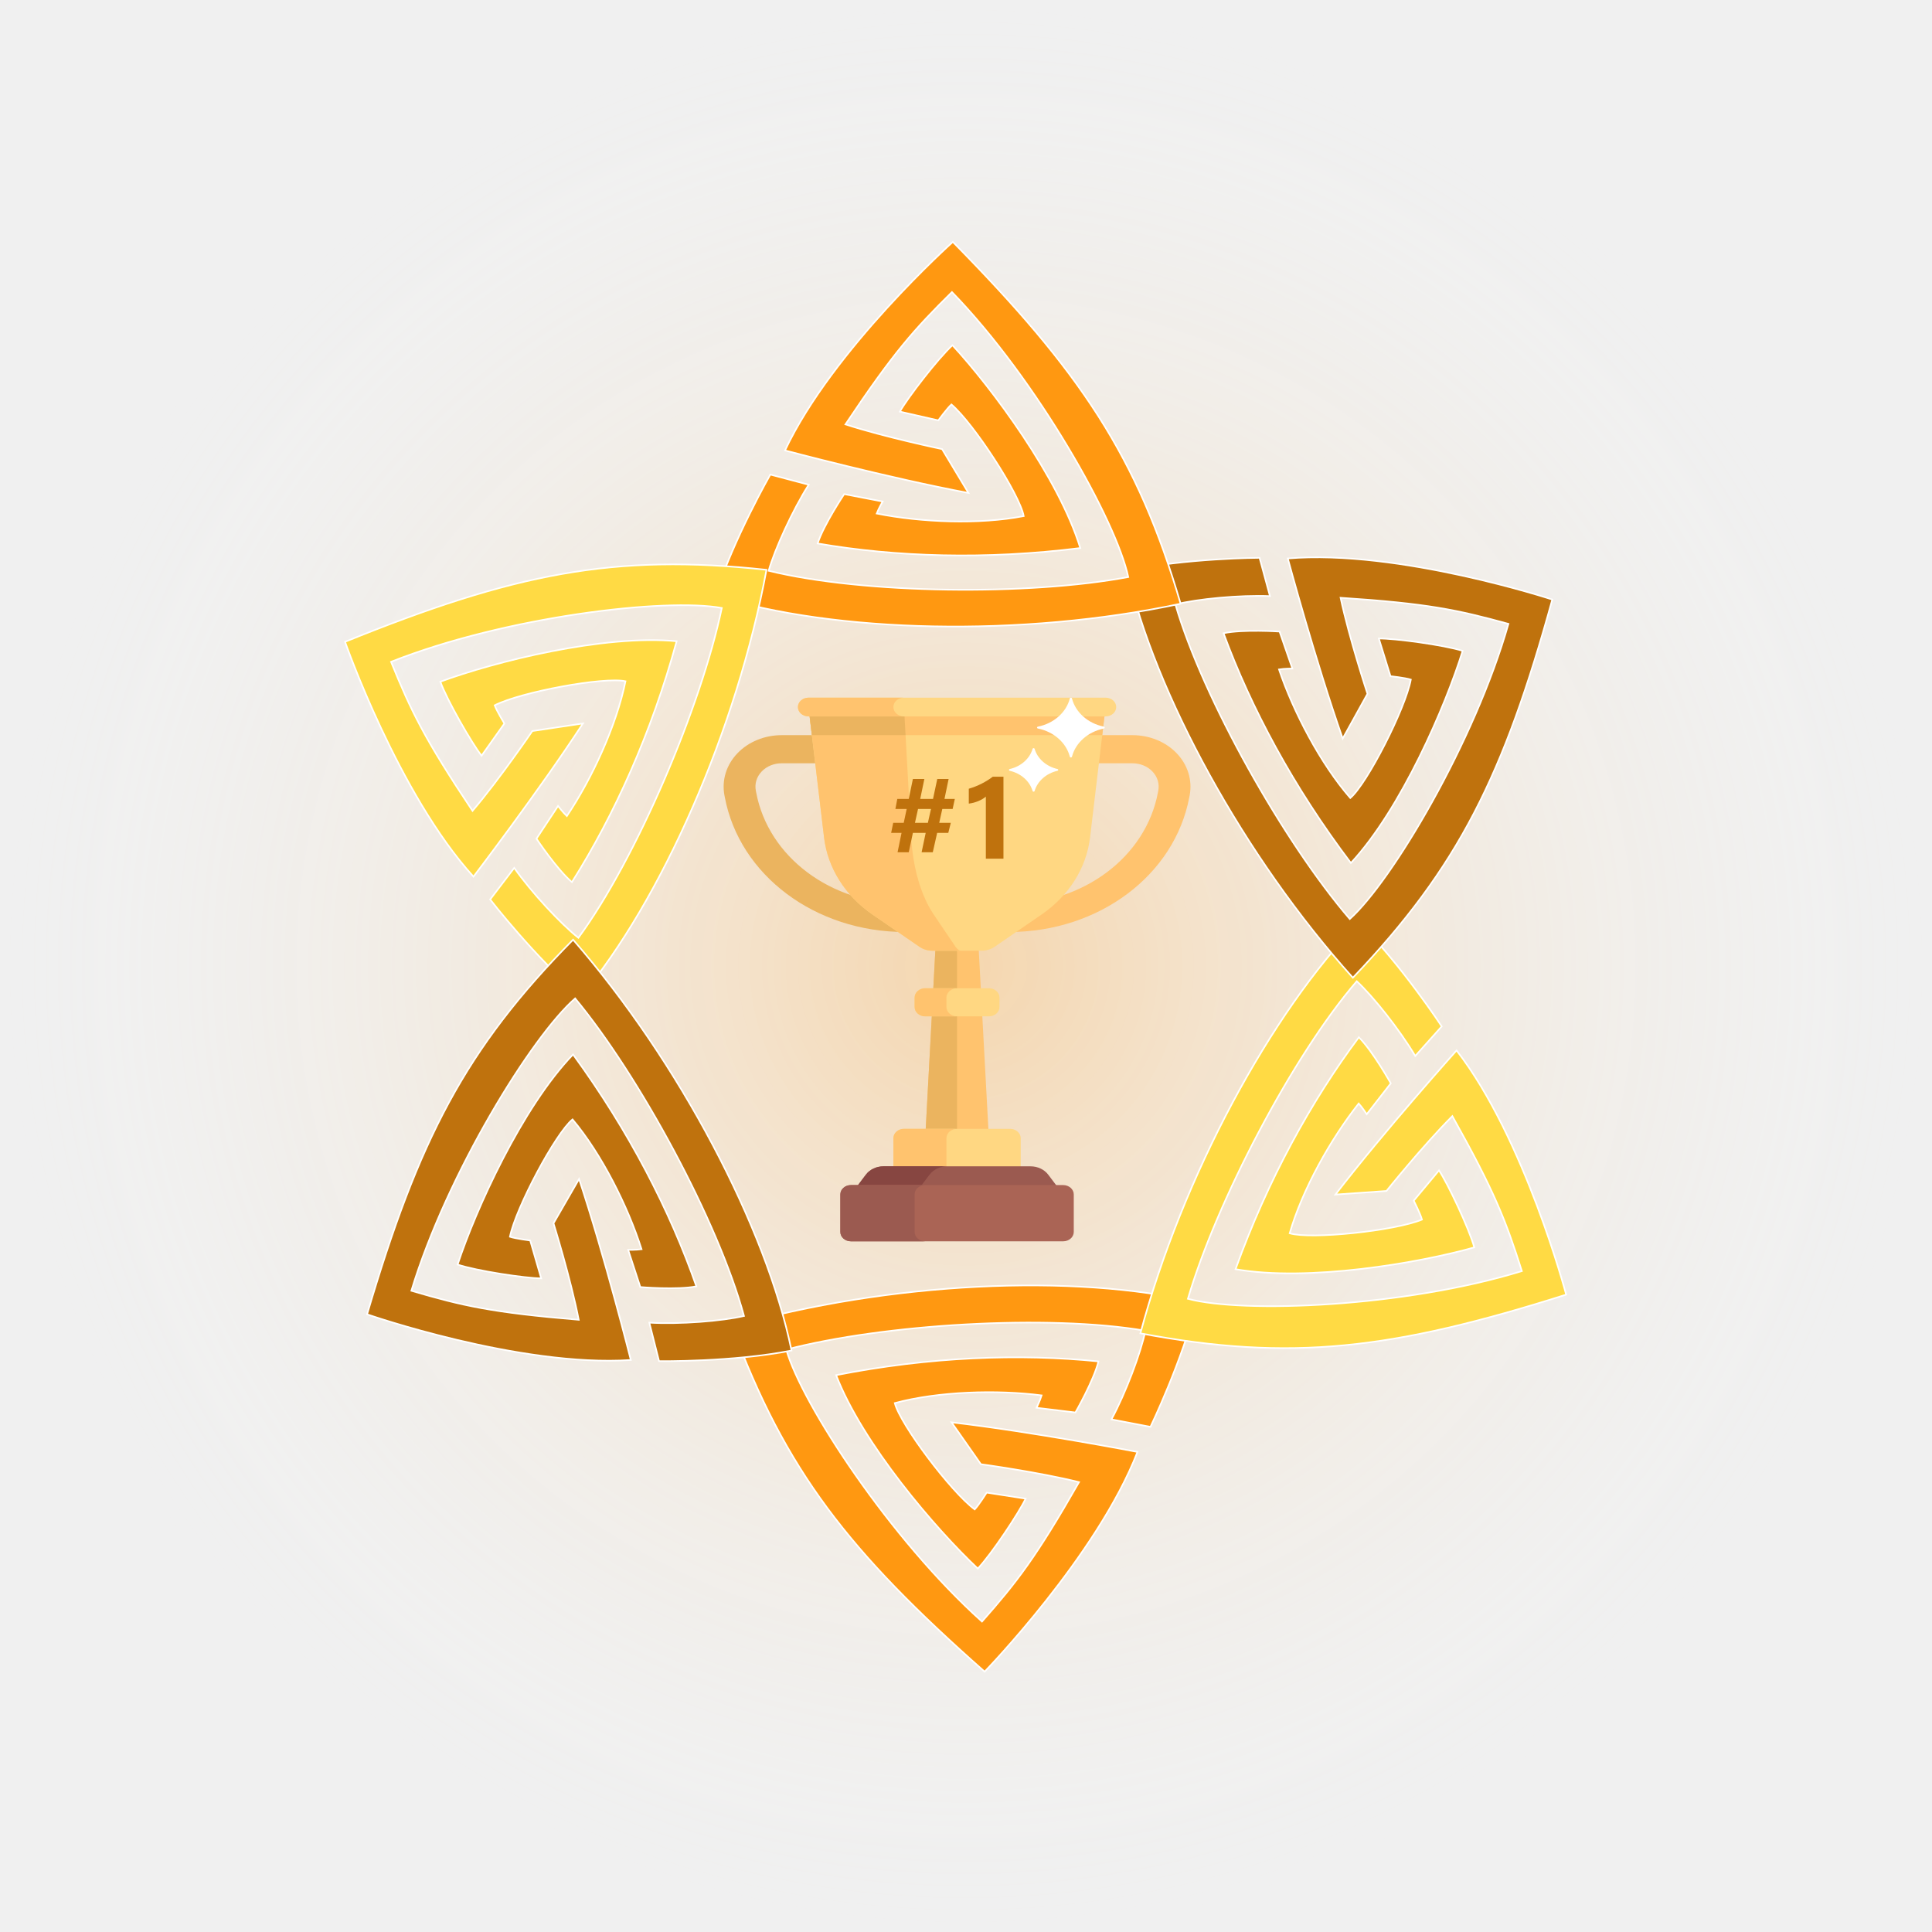
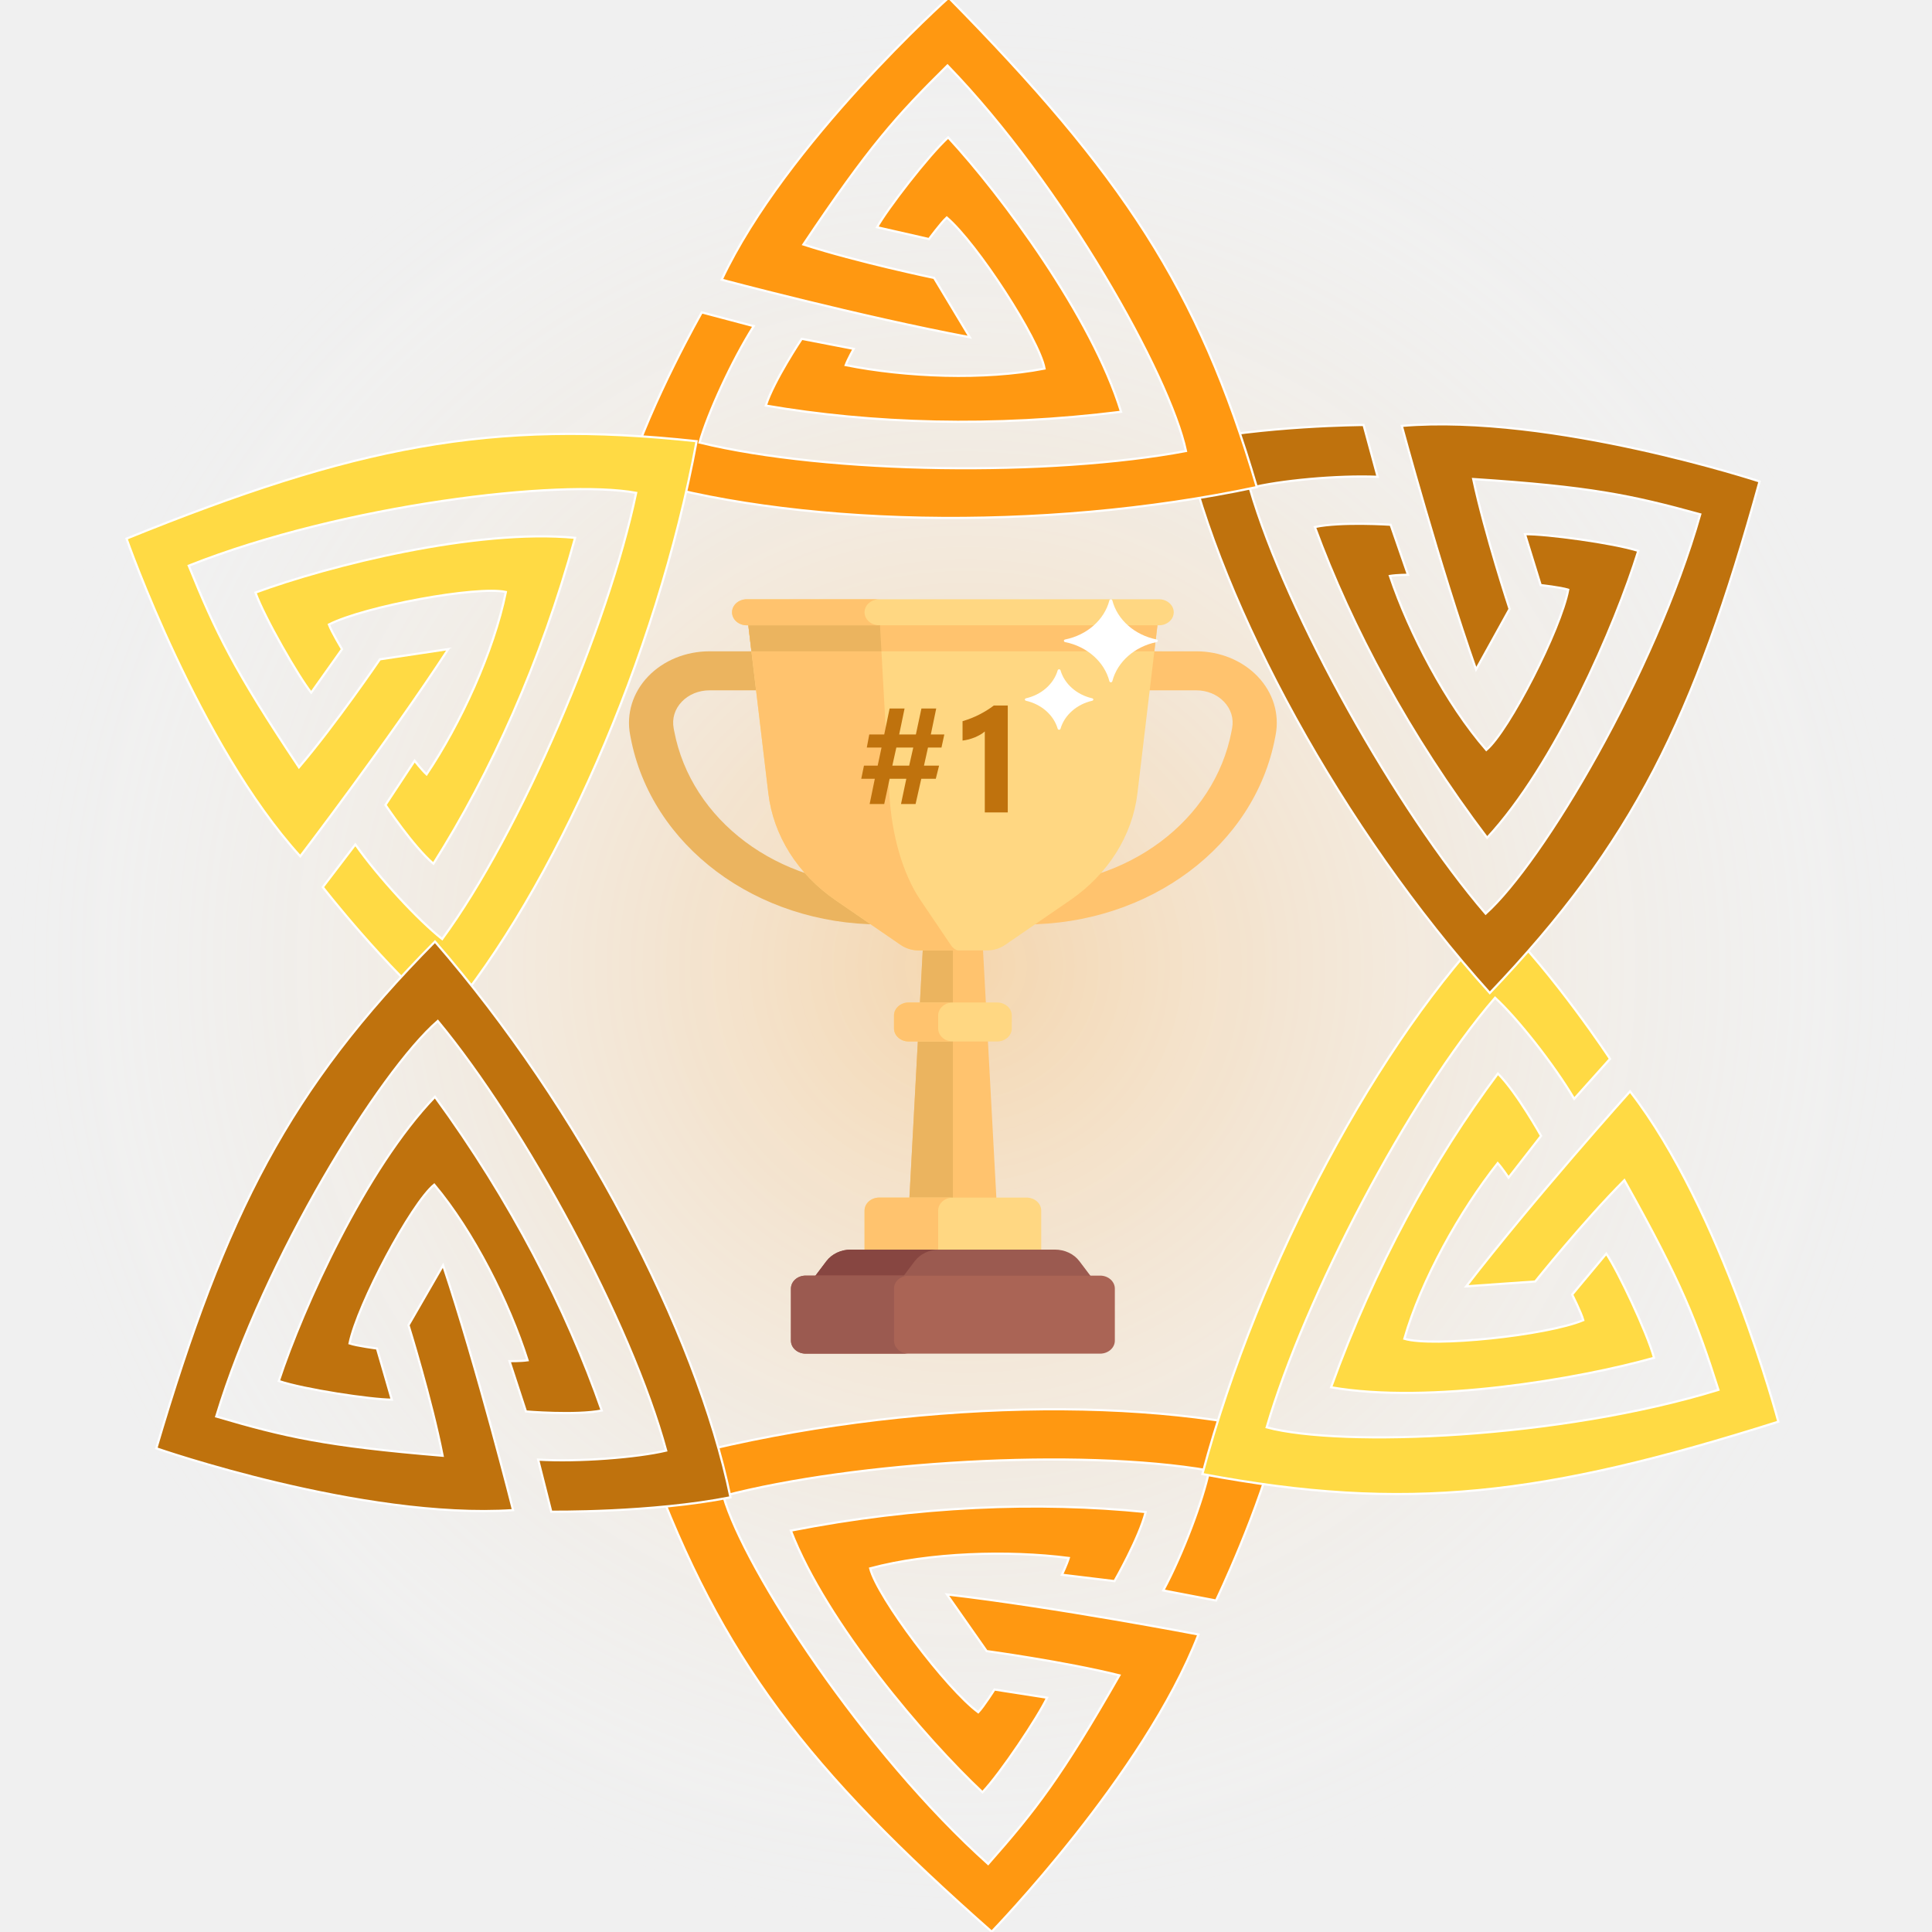
<svg xmlns="http://www.w3.org/2000/svg" width="1080" height="1080" viewBox="0 0 1080 1080" fill="none">
-   <rect width="1080" height="1080" fill="url(#paint0_radial_2:2)" />
-   <path d="M640.299 743.896C637.742 756.168 629.33 778.607 621.322 793.44L643.114 797.608C643.114 797.608 661.125 760.252 669.025 727.978C601.062 711.816 496.645 716.53 409.277 741.591C439.053 821.957 474.175 867.149 550.411 934.46C550.411 934.46 613.334 869.717 635.857 811.643C635.857 811.643 576.939 800.318 531.925 795.091L548.332 818.506C548.332 818.506 580.519 822.888 603.186 828.527C579.031 870.756 568.551 884.202 548.944 906.47C497.804 860.6 448.306 785.06 439.511 754.419C493.891 740.191 586.276 734.59 640.299 743.896Z" fill="#FF9811" stroke="white" stroke-width="0.903" />
-   <path d="M614.044 761.033C569.856 756.566 519.611 758.446 467.412 768.717C482.207 807.122 523.058 854.712 546.592 876.837C554.168 868.904 569.721 845.485 573.315 837.762L551.562 834.382C551.562 834.382 547.132 841.394 544.86 843.774C531.558 833.922 503.212 796.226 500.194 784.33C524.62 777.774 557.332 776.813 582.276 780.028C581.433 782.816 579.443 786.958 579.443 786.958L601.156 789.587C601.156 789.587 611.404 771.719 614.044 761.033Z" fill="#FF9811" stroke="white" stroke-width="0.903" />
  <g clip-path="url(#clip0_2:2)">
-     <path d="M758.44 548.508C767.642 557.019 782.544 575.787 791.134 590.291L805.93 573.759C805.93 573.759 783.187 539.08 759.591 515.686C710.734 565.618 660.996 657.548 637.479 745.344C721.702 761.214 778.528 754.383 875.49 723.704C875.49 723.704 852.402 636.424 814.223 587.207C814.223 587.207 774.17 631.877 746.506 667.769L775.027 665.765C775.027 665.765 795.36 640.433 811.868 623.908C835.626 666.362 841.752 682.271 850.742 710.545C785.085 730.757 694.841 734.279 664.047 726.036C679.858 672.095 722.64 590.021 758.44 548.508Z" fill="#FFDA44" stroke="white" stroke-width="0.903" />
-     <path d="M759.607 579.839C733.02 615.415 708.753 659.451 690.673 709.484C731.213 716.582 793.044 706.077 824.13 697.299C821.232 686.721 809.169 661.326 804.4 654.269L790.299 671.173C790.299 671.173 794.028 678.582 794.897 681.756C779.602 688.084 732.691 692.966 720.939 689.425C727.9 665.113 743.925 636.577 759.527 616.852C761.483 619.011 764.008 622.85 764.008 622.85L777.445 605.592C777.445 605.592 767.407 587.605 759.607 579.839Z" fill="#FFDA44" stroke="white" stroke-width="0.903" />
-   </g>
-   <g clip-path="url(#clip1_2:2)">
-     <path d="M657.058 337.896C669.209 334.815 693.065 332.538 709.907 333.233L704.1 311.821C704.1 311.821 662.629 312.007 630.158 319.055C645.425 387.225 695.436 479.007 756.259 546.548C815.44 484.555 840.661 433.177 867.74 335.149C867.74 335.149 781.966 306.976 719.896 312.19C719.896 312.19 735.545 370.11 750.58 412.859L764.432 387.848C764.432 387.848 754.261 356.998 749.393 334.154C797.937 337.351 814.616 340.877 843.225 348.738C824.417 414.81 778.22 492.413 754.536 513.75C717.909 471.112 672.376 390.531 657.058 337.896Z" fill="#BF720D" stroke="white" stroke-width="0.903" />
-     <path d="M683.97 353.982C699.326 395.656 723.041 439.991 755.156 482.405C783.188 452.271 808.054 394.693 817.623 363.842C807.172 360.51 779.305 356.797 770.788 356.952L777.286 377.986C777.286 377.986 785.53 378.894 788.666 379.893C785.642 396.167 764.187 438.169 754.817 446.097C738.218 427.017 723.014 398.036 714.969 374.208C717.844 373.743 722.439 373.716 722.439 373.716L715.284 353.048C715.284 353.048 694.732 351.67 683.97 353.982Z" fill="#BF720D" stroke="white" stroke-width="0.903" />
-   </g>
-   <path d="M429.677 319.064C433.084 307 443.04 285.202 452.063 270.964L430.616 265.286C430.616 265.286 410.042 301.295 399.91 332.94C466.58 353.802 571.072 356.384 659.975 337.479C635.878 255.231 603.994 207.7 532.639 135.234C532.639 135.234 465.353 195.43 438.834 251.792C438.834 251.792 496.818 267.199 541.358 275.554L526.624 251.051C526.624 251.051 494.821 244.435 472.604 237.228C499.645 196.786 511.038 184.105 532.15 163.259C579.966 212.584 624.074 291.393 630.71 322.573C575.47 332.973 482.919 332.116 429.677 319.064Z" fill="#FF9811" stroke="white" stroke-width="0.903" />
-   <path d="M457.064 303.801C500.832 311.339 551.086 312.968 603.874 306.363C591.794 267.02 554.362 216.697 532.429 192.984C524.319 200.368 507.169 222.646 503.045 230.099L524.509 234.989C524.509 234.989 529.418 228.302 531.851 226.087C544.433 236.843 570.08 276.424 572.261 288.502C547.438 293.338 514.738 292.014 490.079 287.068C491.114 284.345 493.389 280.352 493.389 280.352L471.911 276.215C471.911 276.215 460.442 293.325 457.064 303.801Z" fill="#FF9811" stroke="white" stroke-width="0.903" />
-   <g clip-path="url(#clip2_2:2)">
-     <path d="M323.322 524.252C313.48 516.488 297.152 498.948 287.451 485.163L273.997 502.805C273.997 502.805 299.392 535.592 324.75 557.063C369.539 503.452 411.911 407.902 428.467 318.531C343.258 309.319 287.143 320.587 192.887 358.779C192.887 358.779 222.752 443.979 264.675 490.049C264.675 490.049 301.099 442.374 325.862 404.422L297.586 408.657C297.586 408.657 279.303 435.507 264.143 453.276C237.128 412.817 229.772 397.438 218.592 369.956C282.46 344.655 372.15 334.063 403.496 339.865C391.965 394.879 355.755 480.058 323.322 524.252Z" fill="#FFDA44" stroke="white" stroke-width="0.903" />
-     <path d="M319.701 493.109C343.415 455.557 364.152 409.752 378.251 358.454C337.279 354.559 276.462 369.883 246.161 381.073C249.879 391.392 263.898 415.761 269.206 422.423L281.938 404.464C281.938 404.464 277.639 397.37 276.523 394.275C291.275 386.766 337.658 378.219 349.651 380.826C344.619 405.61 330.883 435.315 316.876 456.203C314.757 454.205 311.939 450.576 311.939 450.576L299.897 468.835C299.897 468.835 311.315 485.979 319.701 493.109Z" fill="#FFDA44" stroke="white" stroke-width="0.903" />
-   </g>
-   <g clip-path="url(#clip3_2:2)">
-     <path d="M415.901 735.641C403.699 738.51 379.806 740.37 362.979 739.381L368.411 760.892C368.411 760.892 409.879 761.429 442.468 754.949C428.393 686.523 379.992 593.882 320.357 525.29C260.103 586.24 233.99 637.171 205.203 734.711C205.203 734.711 290.472 764.377 352.624 760.247C352.624 760.247 337.989 702.063 323.702 659.057L309.415 683.823C309.415 683.823 319.046 714.846 323.515 737.772C275.034 733.728 258.419 729.911 229.951 721.553C249.91 655.818 297.454 579.033 321.508 558.113C357.385 601.384 401.504 682.748 415.901 735.641Z" fill="#BF720D" stroke="white" stroke-width="0.903" />
-     <path d="M389.274 719.088C374.648 677.153 351.71 632.41 320.341 589.443C291.786 619.082 265.92 676.218 255.814 706.898C266.205 710.411 294.003 714.61 302.521 714.603L296.392 693.46C296.392 693.46 288.164 692.408 285.047 691.354C288.354 675.135 310.539 633.514 320.045 625.751C336.309 645.118 351.005 674.36 358.633 698.325C355.75 698.739 351.155 698.686 351.155 698.686L357.949 719.476C357.949 719.476 378.474 721.212 389.274 719.088Z" fill="#BF720D" stroke="white" stroke-width="0.903" />
-   </g>
-   <g clip-path="url(#clip4_2:2)">
-     <path d="M505.885 505.273C464.495 505.273 429.517 479.095 422.714 443.021L422.523 442.019C421.776 438.058 422.945 434.226 425.818 431.232C428.593 428.336 432.657 426.678 436.969 426.678H472.688V410.959H436.969C427.417 410.959 418.406 414.643 412.242 421.07C406.024 427.558 403.375 436.134 404.973 444.612L405.165 445.61C413.401 489.293 455.759 520.992 505.883 520.992C505.883 520.992 505.895 520.992 505.898 520.992V505.272C505.891 505.273 505.891 505.273 505.885 505.273Z" fill="#EBB45F" />
-     <path d="M657.758 421.07C651.595 414.643 642.583 410.959 633.032 410.959H597.312V426.678H633.032C637.344 426.678 641.408 428.336 644.182 431.231C647.055 434.225 648.224 438.057 647.477 442.018L647.286 443.021C640.484 479.095 605.505 505.272 564.116 505.272C564.11 505.272 564.11 505.272 564.104 505.272V520.992C564.106 520.992 564.116 520.992 564.116 520.992C614.242 520.992 656.6 489.293 664.836 445.61L665.027 444.612C666.626 436.134 663.976 427.558 657.758 421.07Z" fill="#FFC36E" />
-     <path d="M552.793 636.265H517.207L523.138 526.232H546.863L552.793 636.265Z" fill="#FFC36E" />
-     <path d="M523.138 526.232L517.207 636.265H535V526.232H523.138Z" fill="#EBB45F" />
-     <path d="M570.587 657.224H499.414V636.265C499.414 633.372 502.07 631.025 505.345 631.025H564.656C567.931 631.025 570.587 633.372 570.587 636.265V657.224H570.587Z" fill="#FFD782" />
-     <path d="M535 631.025H505.345C502.07 631.025 499.414 633.372 499.414 636.265V657.224H529.069V636.265C529.069 633.372 531.725 631.025 535 631.025Z" fill="#FFC36E" />
-     <path d="M594.31 667.703H475.69L484.03 656.65C486.23 653.736 489.934 651.984 493.9 651.984H576.1C580.066 651.984 583.769 653.736 585.97 656.65L594.31 667.703Z" fill="#9B5A50" />
-     <path d="M529.487 651.984H493.9C489.934 651.984 486.231 653.735 484.03 656.65L475.69 667.703H511.276L519.617 656.65C521.817 653.735 525.521 651.984 529.487 651.984Z" fill="#874641" />
-     <path d="M594.31 693.902H475.69C472.414 693.902 469.758 691.555 469.758 688.662V667.703C469.758 664.81 472.414 662.463 475.69 662.463H594.31C597.586 662.463 600.242 664.81 600.242 667.703V688.662C600.242 691.555 597.586 693.902 594.31 693.902Z" fill="#AA6455" />
-     <path d="M511.276 688.662V667.703C511.276 664.81 513.932 662.463 517.207 662.463H475.69C472.415 662.463 469.759 664.81 469.759 667.703V688.662C469.759 691.555 472.415 693.902 475.69 693.902H517.207C513.932 693.902 511.276 691.555 511.276 688.662Z" fill="#9B5A50" />
-     <path d="M582.259 511.225L556.007 529.264C553.924 530.694 551.362 531.471 548.724 531.471H521.278C518.64 531.471 516.077 530.694 513.995 529.264L487.743 511.225C472.464 500.726 462.683 485.183 460.658 468.176L451.966 395.24H618.034L609.344 468.176C607.318 485.183 597.537 500.727 582.259 511.225Z" fill="#FFD782" />
-     <path d="M534.144 529.263L521.956 511.225C514.861 500.726 510.321 485.183 509.38 468.175L505.345 395.24H451.966L460.656 468.176C462.683 485.183 472.463 500.727 487.742 511.226L513.994 529.265C516.077 530.696 518.639 531.473 521.276 531.473H537.524C536.301 531.471 535.111 530.695 534.144 529.263Z" fill="#FFC36E" />
-     <path d="M618.035 400.479H451.966C448.69 400.479 446.034 398.133 446.034 395.239C446.034 392.346 448.69 389.999 451.966 389.999H618.034C621.31 389.999 623.966 392.346 623.966 395.239C623.966 398.134 621.31 400.479 618.035 400.479Z" fill="#FFD782" />
-     <path d="M552.793 568.149H517.207C513.931 568.149 511.275 565.803 511.275 562.909V557.669C511.275 554.776 513.931 552.429 517.207 552.429H552.793C556.069 552.429 558.725 554.776 558.725 557.669V562.909C558.725 565.803 556.069 568.149 552.793 568.149Z" fill="#FFD782" />
-     <path d="M529.069 562.909V557.669C529.069 554.776 531.725 552.429 535.001 552.429H517.207C513.932 552.429 511.276 554.776 511.276 557.669V562.909C511.276 565.803 513.932 568.149 517.207 568.149H535C531.725 568.149 529.069 565.803 529.069 562.909Z" fill="#FFC36E" />
-     <path d="M616.162 410.959L617.41 400.479H452.59L453.838 410.959H616.162Z" fill="#FFC36E" />
-     <path d="M533.75 446.594L532.531 452.219H526.75L525.031 459.969H531.5L530.094 465.594H523.875L521.438 476.406H515.188L517.469 465.594H510.312L508 476.406H501.75L503.969 465.594H498.156L499.312 459.969H505.188L506.844 452.219H500.531L501.594 446.594H508L510.312 435.469H516.719L514.406 446.594H521.562L523.938 435.469H530.281L527.969 446.594H533.75ZM520.438 452.219H513.188L511.469 459.969H518.688L520.438 452.219ZM560.938 434.188V480H551.094V445.312C550.552 445.792 549.906 446.25 549.156 446.688C548.427 447.104 547.646 447.49 546.812 447.844C545.979 448.177 545.115 448.469 544.219 448.719C543.323 448.948 542.438 449.115 541.562 449.219V440.906C544.125 440.156 546.542 439.198 548.812 438.031C551.083 436.865 553.135 435.583 554.969 434.188H560.938Z" fill="#BF720D" />
-     <path d="M505.635 400.479H452.59L453.838 410.959H506.215L505.635 400.479Z" fill="#EBB45F" />
-     <path d="M499.414 395.24C499.414 392.346 502.07 390 505.345 390H451.966C448.691 390 446.035 392.346 446.035 395.24C446.035 398.134 448.691 400.48 451.966 400.48H505.345C502.069 400.479 499.414 398.134 499.414 395.24Z" fill="#FFC36E" />
-     <path d="M617.071 406.198C608.22 404.415 601.253 398.261 599.235 390.442C599.083 389.853 598.201 389.853 598.049 390.442C596.03 398.261 589.064 404.416 580.213 406.198C579.547 406.332 579.547 407.112 580.213 407.246C589.064 409.029 596.031 415.184 598.049 423.003C598.201 423.592 599.083 423.592 599.235 423.003C601.254 415.184 608.22 409.029 617.071 407.246C617.737 407.112 617.737 406.332 617.071 406.198Z" fill="white" />
-     <path d="M591.106 429.885C584.875 428.459 579.969 424.124 578.355 418.62C578.192 418.067 577.383 418.067 577.221 418.62C575.607 424.124 570.7 428.459 564.469 429.885C563.844 430.028 563.844 430.744 564.469 430.887C570.7 432.312 575.607 436.647 577.221 442.152C577.383 442.704 578.193 442.704 578.355 442.152C579.969 436.646 584.875 432.312 591.106 430.887C591.732 430.744 591.732 430.028 591.106 429.885Z" fill="white" />
+     <rect width="1080" height="1080" fill="url(#paint0_radial_2:2)" />
+     <path d="M675.948 822.048C672.49 838.648 661.111 869.003 650.279 889.067L679.756 894.705C679.756 894.705 704.121 844.173 714.807 800.515C622.872 778.653 481.626 785.03 363.442 818.929C403.719 927.643 451.23 988.774 554.356 1079.83C554.356 1079.83 639.472 992.249 669.94 913.69C669.94 913.69 590.241 898.371 529.35 891.3L551.544 922.974C551.544 922.974 595.083 928.901 625.745 936.53C593.071 993.654 578.893 1011.84 552.372 1041.96C483.193 979.916 416.236 877.731 404.34 836.283C477.899 817.035 602.871 809.46 675.948 822.048Z" fill="#FF9811" stroke="white" stroke-width="1.221" />
+     <path d="M640.433 845.229C580.659 839.187 512.692 841.73 442.082 855.624C462.095 907.575 517.355 971.95 549.19 1001.88C559.437 991.149 580.477 959.468 585.339 949.023L555.913 944.449C555.913 944.449 549.92 953.935 546.846 957.154C528.853 943.827 490.509 892.836 486.427 876.743C519.467 867.875 563.718 866.575 597.46 870.924C596.32 874.695 593.628 880.298 593.628 880.298L623 883.855C623 883.855 636.862 859.684 640.433 845.229Z" fill="#FF9811" stroke="white" stroke-width="1.221" />
+     <g clip-path="url(#clip1_2:2)">
+       <path d="M835.76 557.743C848.208 569.257 868.366 594.644 879.986 614.263L900.001 591.9C900.001 591.9 869.235 544.99 837.317 513.344C771.228 580.888 703.946 705.244 672.134 824.007C786.064 845.474 862.934 836.234 994.095 794.734C994.095 794.734 962.864 676.668 911.219 610.092C911.219 610.092 857.039 670.517 819.617 719.07L858.198 716.359C858.198 716.359 885.703 682.091 908.033 659.738C940.17 717.166 948.458 738.686 960.618 776.933C871.803 804.274 749.729 809.038 708.073 797.888C729.461 724.922 787.333 613.898 835.76 557.743Z" fill="#FFDA44" stroke="white" stroke-width="1.221" />
+       <path d="M837.338 600.125C801.373 648.249 768.548 707.817 744.09 775.498C798.929 785.1 882.57 770.889 924.62 759.015C920.7 744.706 904.381 710.354 897.931 700.807L878.856 723.674C878.856 723.674 883.9 733.697 885.076 737.99C864.386 746.55 800.929 753.154 785.032 748.365C794.448 715.476 816.125 676.876 837.231 650.193C839.876 653.113 843.292 658.307 843.292 658.307L861.468 634.962C861.468 634.962 847.89 610.631 837.338 600.125Z" fill="#FFDA44" stroke="white" stroke-width="1.221" />
+     </g>
+     <g clip-path="url(#clip2_2:2)">
+       <path d="M698.619 272.845C715.055 268.677 747.326 265.597 770.108 266.538L762.254 237.572C762.254 237.572 706.155 237.825 662.231 247.358C682.883 339.573 750.533 463.729 832.81 555.092C912.864 471.234 946.981 401.733 983.612 269.129C983.612 269.129 867.584 231.019 783.621 238.072C783.621 238.072 804.789 316.421 825.127 374.249L843.866 340.416C843.866 340.416 830.107 298.685 823.522 267.783C889.189 272.108 911.751 276.878 950.45 287.511C925.008 376.888 862.517 481.863 830.479 510.726C780.933 453.048 719.34 344.045 698.619 272.845Z" fill="#BF720D" stroke="white" stroke-width="1.221" />
+       <path d="M735.023 294.605C755.796 350.978 787.876 410.951 831.317 468.325C869.237 427.562 902.873 349.676 915.817 307.942C901.681 303.436 863.984 298.413 852.464 298.623L861.253 327.075C861.253 327.075 872.406 328.303 876.646 329.655C872.556 351.67 843.534 408.486 830.86 419.21C808.405 393.4 787.839 354.198 776.956 321.964C780.845 321.336 787.061 321.3 787.061 321.3L777.382 293.341C777.382 293.341 749.581 291.477 735.023 294.605Z" fill="#BF720D" stroke="white" stroke-width="1.221" />
+     </g>
+     <path d="M391.037 247.37C395.645 231.052 409.113 201.565 421.319 182.305L392.307 174.625C392.307 174.625 364.476 223.334 350.77 266.14C440.957 294.362 582.304 297.854 702.565 272.281C669.969 161.023 626.838 96.726 530.315 -1.299C530.315 -1.299 439.297 80.129 403.423 156.37C403.423 156.37 481.86 177.212 542.109 188.513L522.178 155.368C522.178 155.368 479.159 146.418 449.104 136.67C485.683 81.964 501.095 64.809 529.653 36.611C594.335 103.333 654.001 209.939 662.977 252.117C588.254 266.186 463.058 265.026 391.037 247.37Z" fill="#FF9811" stroke="white" stroke-width="1.221" />
+     <path d="M428.083 226.724C487.29 236.92 555.268 239.125 626.676 230.19C610.335 176.969 559.701 108.896 530.031 76.82C519.06 86.809 495.862 116.944 490.283 127.026L519.318 133.641C519.318 133.641 525.958 124.596 529.249 121.599C546.269 136.148 580.963 189.691 583.912 206.029C550.334 212.57 506.1 210.78 472.743 204.089C474.144 200.406 477.221 195.005 477.221 195.005L448.168 189.408C448.168 189.408 432.653 212.552 428.083 226.724Z" fill="#FF9811" stroke="white" stroke-width="1.221" />
+     <g clip-path="url(#clip3_2:2)">
+       <path d="M247.169 524.931C233.856 514.43 211.768 490.702 198.645 472.055L180.446 495.92C180.446 495.92 214.798 540.272 249.101 569.316C309.687 496.795 367.004 367.543 389.4 246.65C274.137 234.188 198.229 249.431 70.728 301.094C70.728 301.094 111.126 416.345 167.835 478.664C167.835 478.664 217.108 414.174 250.605 362.835L212.356 368.565C212.356 368.565 187.624 404.885 167.116 428.921C130.572 374.191 120.622 353.388 105.498 316.213C191.894 281.988 313.219 267.661 355.621 275.508C340.024 349.927 291.041 465.149 247.169 524.931Z" fill="#FFDA44" stroke="white" stroke-width="1.221" />
+       <path d="M242.27 482.804C274.348 432.007 302.399 370.046 321.471 300.655C266.048 295.385 183.78 316.115 142.791 331.251C147.822 345.209 166.785 378.174 173.965 387.186L191.187 362.893C191.187 362.893 185.372 353.297 183.863 349.11C203.818 338.953 266.561 327.39 282.784 330.917C275.978 364.443 257.396 404.625 238.449 432.881C235.583 430.178 231.77 425.269 231.77 425.269L215.481 449.968C215.481 449.968 230.927 473.159 242.27 482.804Z" fill="#FFDA44" stroke="white" stroke-width="1.221" />
+     </g>
+     <g clip-path="url(#clip4_2:2)">
+       <path d="M372.402 810.881C355.895 814.763 323.576 817.278 300.813 815.94L308.161 845.039C308.161 845.039 364.256 845.765 408.34 836.999C389.3 744.439 323.828 619.121 243.157 526.336C161.652 608.785 126.327 677.679 87.387 809.624C87.387 809.624 202.732 849.753 286.806 844.166C286.806 844.166 267.008 765.459 247.683 707.285L228.356 740.786C228.356 740.786 241.385 782.751 247.429 813.764C181.848 808.293 159.373 803.13 120.865 791.824C147.863 702.904 212.177 599.035 244.714 570.736C293.246 629.27 352.927 739.331 372.402 810.881Z" fill="#BF720D" stroke="white" stroke-width="1.221" />
+       <path d="M336.384 788.49C316.598 731.764 285.569 671.239 243.136 613.116C204.51 653.211 169.52 730.498 155.85 771.999C169.905 776.752 207.509 782.432 219.031 782.423L210.74 753.822C210.74 753.822 199.61 752.399 195.393 750.974C199.867 729.034 229.876 672.733 242.736 662.232C264.736 688.429 284.616 727.985 294.935 760.403C291.035 760.964 284.819 760.891 284.819 760.891L294.009 789.015C294.009 789.015 321.773 791.363 336.384 788.49Z" fill="#BF720D" stroke="white" stroke-width="1.221" />
+     </g>
+     <g clip-path="url(#clip5_2:2)">
+       <path d="M492.27 494.955C434.837 494.955 386.3 458.629 376.86 408.573L376.595 407.182C375.558 401.686 377.181 396.369 381.168 392.214C385.018 388.196 390.657 385.895 396.64 385.895H446.205V364.082H396.64C383.387 364.082 370.882 369.195 362.33 378.113C353.701 387.116 350.025 399.016 352.243 410.781L352.509 412.165C363.938 472.781 422.714 516.766 492.267 516.766C492.267 516.766 492.284 516.766 492.287 516.766V494.954C492.278 494.955 492.278 494.955 492.27 494.955Z" fill="#EBB45F" />
+       <path d="M703.011 378.113C694.459 369.195 681.954 364.082 668.701 364.082H619.136V385.895H668.701C674.684 385.895 680.323 388.195 684.172 392.213C688.159 396.367 689.782 401.685 688.745 407.181L688.48 408.572C679.041 458.629 630.504 494.954 573.071 494.954C573.063 494.954 573.063 494.954 573.055 494.954V516.766C573.058 516.766 573.071 516.766 573.071 516.766C642.628 516.766 701.404 472.78 712.832 412.165L713.098 410.781C715.317 399.017 711.639 387.116 703.011 378.113Z" fill="#FFC36E" />
+       <path d="M557.36 676.722H507.981L516.21 524.037H549.131L557.36 676.722Z" fill="#FFC36E" />
+       <path d="M516.21 524.037L507.981 676.722H532.67V524.037H516.21Z" fill="#EBB45F" />
+       <path d="M582.05 705.804H483.29V676.722C483.29 672.707 486.976 669.451 491.521 669.451H573.821C578.366 669.451 582.051 672.707 582.051 676.722V705.804H582.05Z" fill="#FFD782" />
+       <path d="M532.67 669.451H491.52C486.975 669.451 483.29 672.707 483.29 676.722V705.804H524.44V676.722C524.441 672.707 528.125 669.451 532.67 669.451Z" fill="#FFC36E" />
+       <path d="M614.97 720.346H450.37L461.944 705.009C464.996 700.964 470.136 698.533 475.639 698.533H589.701C595.204 698.533 600.343 700.964 603.396 705.009L614.97 720.346Z" fill="#9B5A50" />
+       <path d="M525.02 698.533H475.639C470.136 698.533 464.997 700.963 461.944 705.009L450.37 720.346H499.75L511.324 705.009C514.377 700.963 519.516 698.533 525.02 698.533Z" fill="#874641" />
+       <path d="M614.97 756.699H450.37C445.825 756.699 442.14 753.443 442.14 749.428V720.346C442.14 716.33 445.825 713.075 450.37 713.075H614.97C619.515 713.075 623.201 716.33 623.201 720.346V749.428C623.201 753.443 619.515 756.699 614.97 756.699Z" fill="#AA6455" />
+       <path d="M499.75 749.428V720.346C499.75 716.33 503.436 713.075 507.981 713.075H450.371C445.826 713.075 442.14 716.33 442.14 720.346V749.428C442.14 753.443 445.826 756.699 450.371 756.699H507.981C503.436 756.699 499.75 753.443 499.75 749.428Z" fill="#9B5A50" />
+       <path d="M598.247 503.214L561.819 528.244C558.929 530.229 555.374 531.307 551.714 531.307H513.629C509.968 531.307 506.412 530.229 503.523 528.244L467.095 503.214C445.894 488.646 432.322 467.077 429.511 443.479L417.45 342.271H647.89L635.83 443.479C633.02 467.077 619.448 488.647 598.247 503.214Z" fill="#FFD782" />
+       <path d="M531.482 528.244L514.569 503.214C504.725 488.646 498.426 467.077 497.119 443.477L491.52 342.271H417.45L429.51 443.479C432.321 467.077 445.892 488.647 467.094 503.216L503.522 528.246C506.412 530.232 509.967 531.31 513.627 531.31H536.173C534.475 531.308 532.824 530.23 531.482 528.244Z" fill="#FFC36E" />
+       <path d="M647.891 349.541H417.45C412.905 349.541 409.22 346.285 409.22 342.27C409.22 338.255 412.905 334.999 417.45 334.999H647.89C652.435 334.999 656.12 338.255 656.12 342.27C656.12 346.286 652.436 349.541 647.891 349.541Z" fill="#FFD782" />
+       <path d="M557.36 582.203H507.98C503.435 582.203 499.749 578.947 499.749 574.932V567.661C499.749 563.646 503.435 560.39 507.98 560.39H557.36C561.905 560.39 565.591 563.646 565.591 567.661V574.932C565.591 578.947 561.905 582.203 557.36 582.203Z" fill="#FFD782" />
+       <path d="M524.441 574.932V567.661C524.441 563.646 528.126 560.39 532.671 560.39H507.981C503.436 560.39 499.75 563.646 499.75 567.661V574.932C499.75 578.947 503.436 582.203 507.981 582.203H532.67C528.125 582.203 524.441 578.947 524.441 574.932Z" fill="#FFC36E" />
+       <path d="M645.291 364.082L647.024 349.541H418.316L420.049 364.082H645.291Z" fill="#FFC36E" />
+       <path d="M527.88 410.562L526.291 417.9H518.749L516.507 428.01H524.945L523.111 435.347H514.999L511.819 449.452H503.666L506.642 435.347H497.307L494.29 449.452H486.137L489.031 435.347H481.449L482.957 428.01H490.621L492.782 417.9H484.547L485.933 410.562H494.29L497.307 396.05H505.663L502.647 410.562H511.982L515.08 396.05H523.355L520.339 410.562H527.88ZM510.514 417.9H501.057L498.815 428.01H508.232L510.514 417.9ZM563.346 394.378V454.14H550.505V408.891C549.798 409.516 548.956 410.114 547.978 410.684C547.026 411.228 546.007 411.731 544.92 412.193C543.833 412.627 542.705 413.008 541.537 413.334C540.368 413.633 539.213 413.85 538.072 413.986V403.143C541.414 402.164 544.567 400.914 547.529 399.392C550.491 397.871 553.168 396.199 555.56 394.378H563.346Z" fill="#BF720D" />
+       <path d="M491.923 349.541H418.316L420.049 364.082H492.727L491.923 349.541Z" fill="#EBB45F" />
+       <path d="M483.29 342.271C483.29 338.256 486.976 335 491.521 335H417.451C412.906 335 409.221 338.256 409.221 342.271C409.221 346.286 412.906 349.542 417.451 349.542H491.521C486.975 349.541 483.29 346.286 483.29 342.271Z" fill="#FFC36E" />
+       <path d="M646.553 357.477C634.272 355.003 624.604 346.462 621.804 335.613C621.593 334.796 620.369 334.796 620.158 335.613C617.357 346.462 607.69 355.004 595.409 357.477C594.484 357.663 594.484 358.744 595.409 358.931C607.69 361.406 617.358 369.946 620.158 380.796C620.368 381.613 621.592 381.613 621.804 380.796C624.605 369.946 634.272 361.405 646.553 358.931C647.478 358.745 647.478 357.663 646.553 357.477Z" fill="white" />
+       <path d="M610.524 390.345C601.878 388.366 595.069 382.351 592.83 374.713C592.604 373.946 591.481 373.946 591.256 374.713C589.017 382.351 582.208 388.366 573.562 390.345C572.694 390.544 572.694 391.536 573.562 391.735C582.208 393.713 589.017 399.727 591.256 407.367C591.482 408.133 592.605 408.133 592.83 407.367C595.069 399.727 601.878 393.713 610.524 391.735C611.392 391.537 611.392 390.544 610.524 390.345Z" fill="white" />
+     </g>
  </g>
  <defs>
    <radialGradient id="paint0_radial_2:2" cx="0" cy="0" r="1" gradientUnits="userSpaceOnUse" gradientTransform="translate(540 540) rotate(89.9797) scale(539.773)">
      <stop stop-color="#FF9811" stop-opacity="0" />
      <stop offset="0" stop-color="#FF9811" stop-opacity="0.5" />
      <stop offset="0" stop-color="#FF9F21" stop-opacity="0.32" />
      <stop offset="1" stop-color="white" stop-opacity="0" />
    </radialGradient>
    <clipPath id="clip0_2:2">
-       <rect width="302.45" height="289.421" fill="white" transform="translate(580.905 740.125) rotate(-62)" />
+       <rect width="1080" height="1080" fill="white" />
    </clipPath>
    <clipPath id="clip1_2:2">
-       <rect width="302.45" height="289.421" fill="white" transform="translate(721.07 591.152) rotate(-119)" />
+       <rect width="409.129" height="391.504" fill="white" transform="translate(595.606 816.947) rotate(-62)" />
    </clipPath>
    <clipPath id="clip2_2:2">
-       <rect width="302.45" height="289.421" fill="white" transform="translate(485.276 319.296) rotate(113.5)" />
+       <rect width="409.129" height="391.504" fill="white" transform="translate(785.209 615.429) rotate(-119)" />
    </clipPath>
    <clipPath id="clip3_2:2">
-       <rect width="302.45" height="289.421" fill="white" transform="translate(356.319 481.307) rotate(62)" />
+       <rect width="409.129" height="391.504" fill="white" transform="translate(466.246 247.684) rotate(113.5)" />
    </clipPath>
    <clipPath id="clip4_2:2">
-       <rect width="344" height="303.902" fill="white" transform="translate(363 390)" />
+       <rect width="409.129" height="391.504" fill="white" transform="translate(291.805 466.839) rotate(62)" />
+     </clipPath>
+     <clipPath id="clip5_2:2">
+       <rect width="477.34" height="421.699" fill="white" transform="translate(294 335)" />
    </clipPath>
  </defs>
</svg>
